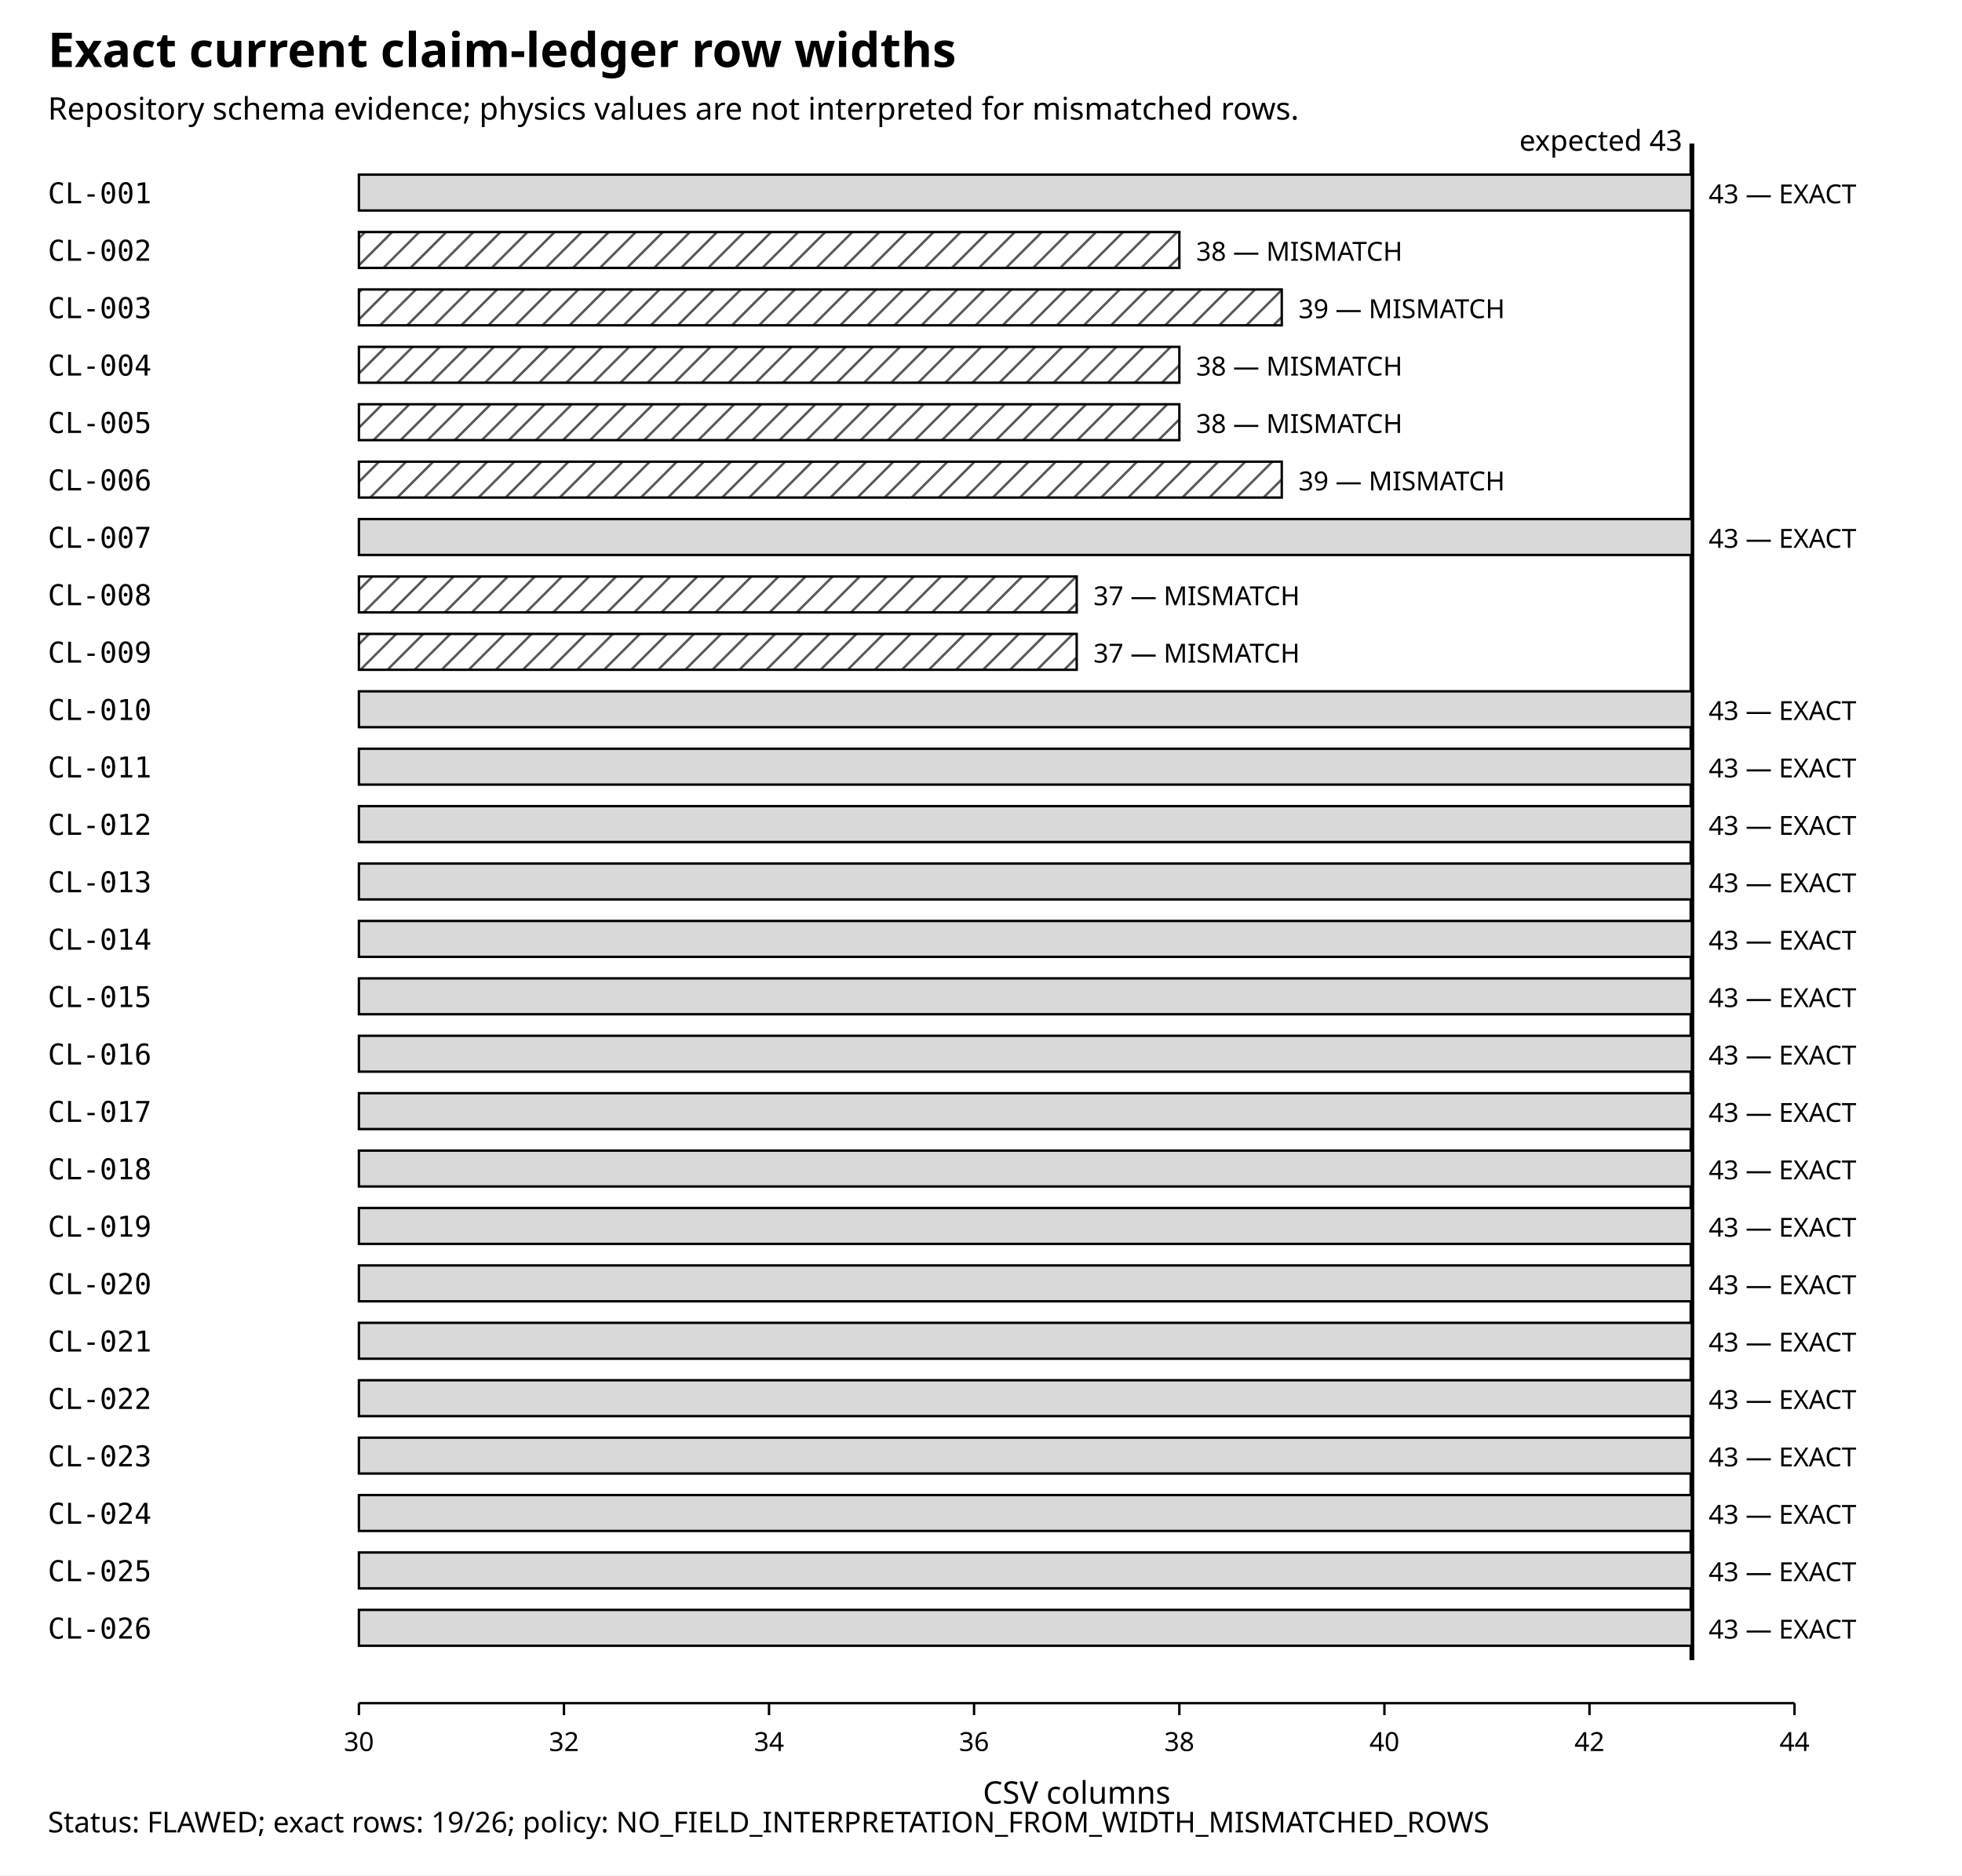
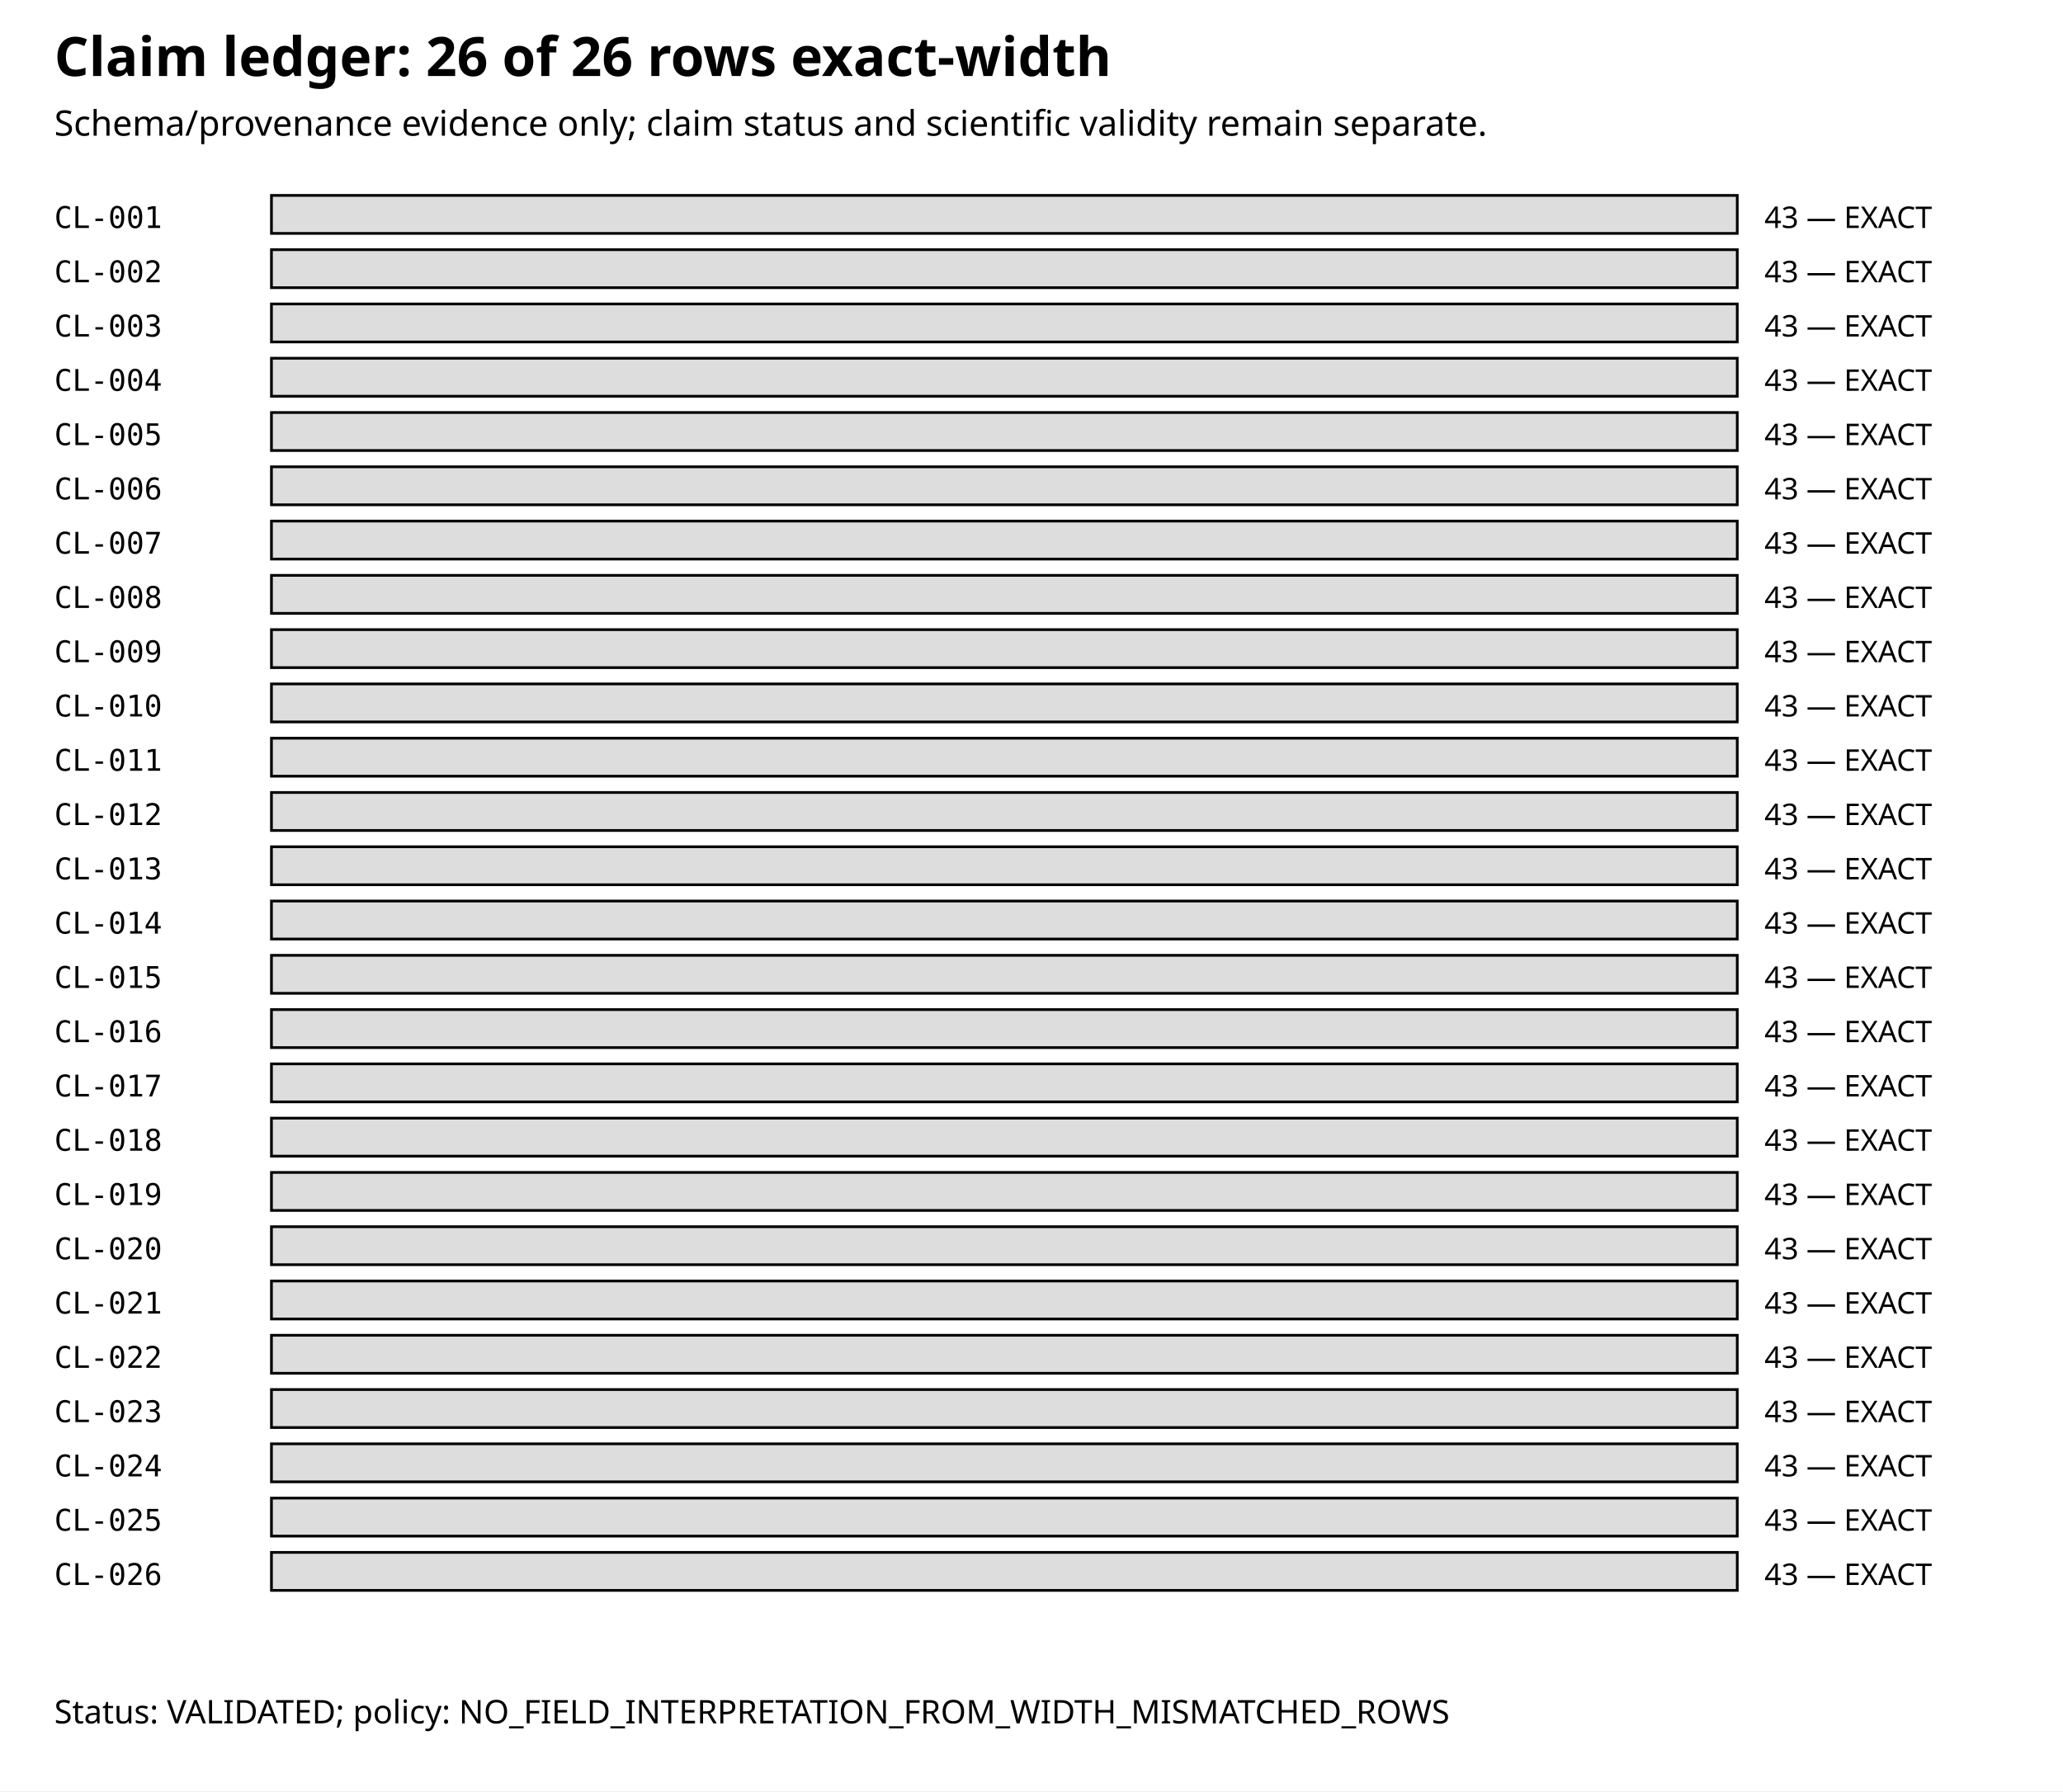
- <svg xmlns="http://www.w3.org/2000/svg" width="820" height="784" viewBox="0 0 820 784" role="img" aria-labelledby="title desc">
-   <defs>
-     <pattern id="hatch" width="8" height="8" patternUnits="userSpaceOnUse" patternTransform="rotate(45)">
-       <line x1="0" y1="0" x2="0" y2="8" stroke="#555" stroke-width="2" />
-     </pattern>
-   </defs>
+ <svg xmlns="http://www.w3.org/2000/svg" width="760" height="660" viewBox="0 0 760 660" role="img" aria-labelledby="title desc">
  <rect width="100%" height="100%" fill="white" />
-   <text x="20" y="28" font-family="sans-serif" font-size="20" font-weight="bold">Exact current claim-ledger row widths</text>
-   <text x="20" y="50" font-family="sans-serif" font-size="13">Repository schema evidence; physics values are not interpreted for mismatched rows.</text>
-   <line x1="707.1" y1="60" x2="707.1" y2="694" stroke="black" stroke-width="2" />
-   <text x="703.1" y="63" text-anchor="end" font-family="sans-serif" font-size="12">expected 43</text>
-   <text x="20" y="85" font-family="monospace" font-size="12">CL-001</text>
-   <rect x="150" y="73" width="557.1" height="15" fill="#d9d9d9" stroke="black" />
-   <text x="714.1" y="85" font-family="sans-serif" font-size="11">43 — EXACT</text>
-   <text x="20" y="109" font-family="monospace" font-size="12">CL-002</text>
-   <rect x="150" y="97" width="342.9" height="15" fill="url(#hatch)" stroke="black" />
-   <text x="499.9" y="109" font-family="sans-serif" font-size="11">38 — MISMATCH</text>
-   <text x="20" y="133" font-family="monospace" font-size="12">CL-003</text>
-   <rect x="150" y="121" width="385.7" height="15" fill="url(#hatch)" stroke="black" />
-   <text x="542.7" y="133" font-family="sans-serif" font-size="11">39 — MISMATCH</text>
-   <text x="20" y="157" font-family="monospace" font-size="12">CL-004</text>
-   <rect x="150" y="145" width="342.9" height="15" fill="url(#hatch)" stroke="black" />
-   <text x="499.9" y="157" font-family="sans-serif" font-size="11">38 — MISMATCH</text>
-   <text x="20" y="181" font-family="monospace" font-size="12">CL-005</text>
-   <rect x="150" y="169" width="342.9" height="15" fill="url(#hatch)" stroke="black" />
-   <text x="499.9" y="181" font-family="sans-serif" font-size="11">38 — MISMATCH</text>
-   <text x="20" y="205" font-family="monospace" font-size="12">CL-006</text>
-   <rect x="150" y="193" width="385.7" height="15" fill="url(#hatch)" stroke="black" />
-   <text x="542.7" y="205" font-family="sans-serif" font-size="11">39 — MISMATCH</text>
-   <text x="20" y="229" font-family="monospace" font-size="12">CL-007</text>
-   <rect x="150" y="217" width="557.1" height="15" fill="#d9d9d9" stroke="black" />
-   <text x="714.1" y="229" font-family="sans-serif" font-size="11">43 — EXACT</text>
-   <text x="20" y="253" font-family="monospace" font-size="12">CL-008</text>
-   <rect x="150" y="241" width="300.0" height="15" fill="url(#hatch)" stroke="black" />
-   <text x="457.0" y="253" font-family="sans-serif" font-size="11">37 — MISMATCH</text>
-   <text x="20" y="277" font-family="monospace" font-size="12">CL-009</text>
-   <rect x="150" y="265" width="300.0" height="15" fill="url(#hatch)" stroke="black" />
-   <text x="457.0" y="277" font-family="sans-serif" font-size="11">37 — MISMATCH</text>
-   <text x="20" y="301" font-family="monospace" font-size="12">CL-010</text>
-   <rect x="150" y="289" width="557.1" height="15" fill="#d9d9d9" stroke="black" />
-   <text x="714.1" y="301" font-family="sans-serif" font-size="11">43 — EXACT</text>
-   <text x="20" y="325" font-family="monospace" font-size="12">CL-011</text>
-   <rect x="150" y="313" width="557.1" height="15" fill="#d9d9d9" stroke="black" />
-   <text x="714.1" y="325" font-family="sans-serif" font-size="11">43 — EXACT</text>
-   <text x="20" y="349" font-family="monospace" font-size="12">CL-012</text>
-   <rect x="150" y="337" width="557.1" height="15" fill="#d9d9d9" stroke="black" />
-   <text x="714.1" y="349" font-family="sans-serif" font-size="11">43 — EXACT</text>
-   <text x="20" y="373" font-family="monospace" font-size="12">CL-013</text>
-   <rect x="150" y="361" width="557.1" height="15" fill="#d9d9d9" stroke="black" />
-   <text x="714.1" y="373" font-family="sans-serif" font-size="11">43 — EXACT</text>
-   <text x="20" y="397" font-family="monospace" font-size="12">CL-014</text>
-   <rect x="150" y="385" width="557.1" height="15" fill="#d9d9d9" stroke="black" />
-   <text x="714.1" y="397" font-family="sans-serif" font-size="11">43 — EXACT</text>
-   <text x="20" y="421" font-family="monospace" font-size="12">CL-015</text>
-   <rect x="150" y="409" width="557.1" height="15" fill="#d9d9d9" stroke="black" />
-   <text x="714.1" y="421" font-family="sans-serif" font-size="11">43 — EXACT</text>
-   <text x="20" y="445" font-family="monospace" font-size="12">CL-016</text>
-   <rect x="150" y="433" width="557.1" height="15" fill="#d9d9d9" stroke="black" />
-   <text x="714.1" y="445" font-family="sans-serif" font-size="11">43 — EXACT</text>
-   <text x="20" y="469" font-family="monospace" font-size="12">CL-017</text>
-   <rect x="150" y="457" width="557.1" height="15" fill="#d9d9d9" stroke="black" />
-   <text x="714.1" y="469" font-family="sans-serif" font-size="11">43 — EXACT</text>
-   <text x="20" y="493" font-family="monospace" font-size="12">CL-018</text>
-   <rect x="150" y="481" width="557.1" height="15" fill="#d9d9d9" stroke="black" />
-   <text x="714.1" y="493" font-family="sans-serif" font-size="11">43 — EXACT</text>
-   <text x="20" y="517" font-family="monospace" font-size="12">CL-019</text>
-   <rect x="150" y="505" width="557.1" height="15" fill="#d9d9d9" stroke="black" />
-   <text x="714.1" y="517" font-family="sans-serif" font-size="11">43 — EXACT</text>
-   <text x="20" y="541" font-family="monospace" font-size="12">CL-020</text>
-   <rect x="150" y="529" width="557.1" height="15" fill="#d9d9d9" stroke="black" />
-   <text x="714.1" y="541" font-family="sans-serif" font-size="11">43 — EXACT</text>
-   <text x="20" y="565" font-family="monospace" font-size="12">CL-021</text>
-   <rect x="150" y="553" width="557.1" height="15" fill="#d9d9d9" stroke="black" />
-   <text x="714.1" y="565" font-family="sans-serif" font-size="11">43 — EXACT</text>
-   <text x="20" y="589" font-family="monospace" font-size="12">CL-022</text>
-   <rect x="150" y="577" width="557.1" height="15" fill="#d9d9d9" stroke="black" />
-   <text x="714.1" y="589" font-family="sans-serif" font-size="11">43 — EXACT</text>
-   <text x="20" y="613" font-family="monospace" font-size="12">CL-023</text>
-   <rect x="150" y="601" width="557.1" height="15" fill="#d9d9d9" stroke="black" />
-   <text x="714.1" y="613" font-family="sans-serif" font-size="11">43 — EXACT</text>
-   <text x="20" y="637" font-family="monospace" font-size="12">CL-024</text>
-   <rect x="150" y="625" width="557.1" height="15" fill="#d9d9d9" stroke="black" />
-   <text x="714.1" y="637" font-family="sans-serif" font-size="11">43 — EXACT</text>
-   <text x="20" y="661" font-family="monospace" font-size="12">CL-025</text>
-   <rect x="150" y="649" width="557.1" height="15" fill="#d9d9d9" stroke="black" />
-   <text x="714.1" y="661" font-family="sans-serif" font-size="11">43 — EXACT</text>
-   <text x="20" y="685" font-family="monospace" font-size="12">CL-026</text>
-   <rect x="150" y="673" width="557.1" height="15" fill="#d9d9d9" stroke="black" />
-   <text x="714.1" y="685" font-family="sans-serif" font-size="11">43 — EXACT</text>
-   <line x1="150" y1="712" x2="750" y2="712" stroke="black" />
-   <line x1="150.0" y1="712" x2="150.0" y2="717" stroke="black" />
-   <text x="150.0" y="732" text-anchor="middle" font-family="sans-serif" font-size="11">30</text>
-   <line x1="235.7" y1="712" x2="235.7" y2="717" stroke="black" />
-   <text x="235.7" y="732" text-anchor="middle" font-family="sans-serif" font-size="11">32</text>
-   <line x1="321.4" y1="712" x2="321.4" y2="717" stroke="black" />
-   <text x="321.4" y="732" text-anchor="middle" font-family="sans-serif" font-size="11">34</text>
-   <line x1="407.1" y1="712" x2="407.1" y2="717" stroke="black" />
-   <text x="407.1" y="732" text-anchor="middle" font-family="sans-serif" font-size="11">36</text>
-   <line x1="492.9" y1="712" x2="492.9" y2="717" stroke="black" />
-   <text x="492.9" y="732" text-anchor="middle" font-family="sans-serif" font-size="11">38</text>
-   <line x1="578.6" y1="712" x2="578.6" y2="717" stroke="black" />
-   <text x="578.6" y="732" text-anchor="middle" font-family="sans-serif" font-size="11">40</text>
-   <line x1="664.3" y1="712" x2="664.3" y2="717" stroke="black" />
-   <text x="664.3" y="732" text-anchor="middle" font-family="sans-serif" font-size="11">42</text>
-   <line x1="750.0" y1="712" x2="750.0" y2="717" stroke="black" />
-   <text x="750.0" y="732" text-anchor="middle" font-family="sans-serif" font-size="11">44</text>
-   <text x="450.0" y="754" text-anchor="middle" font-family="sans-serif" font-size="13">CSV columns</text>
-   <text x="20" y="766" font-family="sans-serif" font-size="12">Status: FLAWED; exact rows: 19/26; policy: NO_FIELD_INTERPRETATION_FROM_WIDTH_MISMATCHED_ROWS</text>
+   <text x="20" y="28" font-family="sans-serif" font-size="20" font-weight="bold">Claim ledger: 26 of 26 rows exact-width</text>
+   <text x="20" y="50" font-family="sans-serif" font-size="13">Schema/provenance evidence only; claim status and scientific validity remain separate.</text>
+   <text x="20" y="84" font-family="monospace" font-size="11">CL-001</text>
+   <rect x="100" y="72" width="540" height="14" fill="#ddd" stroke="black" />
+   <text x="650" y="84" font-family="sans-serif" font-size="11">43 — EXACT</text>
+   <text x="20" y="104" font-family="monospace" font-size="11">CL-002</text>
+   <rect x="100" y="92" width="540" height="14" fill="#ddd" stroke="black" />
+   <text x="650" y="104" font-family="sans-serif" font-size="11">43 — EXACT</text>
+   <text x="20" y="124" font-family="monospace" font-size="11">CL-003</text>
+   <rect x="100" y="112" width="540" height="14" fill="#ddd" stroke="black" />
+   <text x="650" y="124" font-family="sans-serif" font-size="11">43 — EXACT</text>
+   <text x="20" y="144" font-family="monospace" font-size="11">CL-004</text>
+   <rect x="100" y="132" width="540" height="14" fill="#ddd" stroke="black" />
+   <text x="650" y="144" font-family="sans-serif" font-size="11">43 — EXACT</text>
+   <text x="20" y="164" font-family="monospace" font-size="11">CL-005</text>
+   <rect x="100" y="152" width="540" height="14" fill="#ddd" stroke="black" />
+   <text x="650" y="164" font-family="sans-serif" font-size="11">43 — EXACT</text>
+   <text x="20" y="184" font-family="monospace" font-size="11">CL-006</text>
+   <rect x="100" y="172" width="540" height="14" fill="#ddd" stroke="black" />
+   <text x="650" y="184" font-family="sans-serif" font-size="11">43 — EXACT</text>
+   <text x="20" y="204" font-family="monospace" font-size="11">CL-007</text>
+   <rect x="100" y="192" width="540" height="14" fill="#ddd" stroke="black" />
+   <text x="650" y="204" font-family="sans-serif" font-size="11">43 — EXACT</text>
+   <text x="20" y="224" font-family="monospace" font-size="11">CL-008</text>
+   <rect x="100" y="212" width="540" height="14" fill="#ddd" stroke="black" />
+   <text x="650" y="224" font-family="sans-serif" font-size="11">43 — EXACT</text>
+   <text x="20" y="244" font-family="monospace" font-size="11">CL-009</text>
+   <rect x="100" y="232" width="540" height="14" fill="#ddd" stroke="black" />
+   <text x="650" y="244" font-family="sans-serif" font-size="11">43 — EXACT</text>
+   <text x="20" y="264" font-family="monospace" font-size="11">CL-010</text>
+   <rect x="100" y="252" width="540" height="14" fill="#ddd" stroke="black" />
+   <text x="650" y="264" font-family="sans-serif" font-size="11">43 — EXACT</text>
+   <text x="20" y="284" font-family="monospace" font-size="11">CL-011</text>
+   <rect x="100" y="272" width="540" height="14" fill="#ddd" stroke="black" />
+   <text x="650" y="284" font-family="sans-serif" font-size="11">43 — EXACT</text>
+   <text x="20" y="304" font-family="monospace" font-size="11">CL-012</text>
+   <rect x="100" y="292" width="540" height="14" fill="#ddd" stroke="black" />
+   <text x="650" y="304" font-family="sans-serif" font-size="11">43 — EXACT</text>
+   <text x="20" y="324" font-family="monospace" font-size="11">CL-013</text>
+   <rect x="100" y="312" width="540" height="14" fill="#ddd" stroke="black" />
+   <text x="650" y="324" font-family="sans-serif" font-size="11">43 — EXACT</text>
+   <text x="20" y="344" font-family="monospace" font-size="11">CL-014</text>
+   <rect x="100" y="332" width="540" height="14" fill="#ddd" stroke="black" />
+   <text x="650" y="344" font-family="sans-serif" font-size="11">43 — EXACT</text>
+   <text x="20" y="364" font-family="monospace" font-size="11">CL-015</text>
+   <rect x="100" y="352" width="540" height="14" fill="#ddd" stroke="black" />
+   <text x="650" y="364" font-family="sans-serif" font-size="11">43 — EXACT</text>
+   <text x="20" y="384" font-family="monospace" font-size="11">CL-016</text>
+   <rect x="100" y="372" width="540" height="14" fill="#ddd" stroke="black" />
+   <text x="650" y="384" font-family="sans-serif" font-size="11">43 — EXACT</text>
+   <text x="20" y="404" font-family="monospace" font-size="11">CL-017</text>
+   <rect x="100" y="392" width="540" height="14" fill="#ddd" stroke="black" />
+   <text x="650" y="404" font-family="sans-serif" font-size="11">43 — EXACT</text>
+   <text x="20" y="424" font-family="monospace" font-size="11">CL-018</text>
+   <rect x="100" y="412" width="540" height="14" fill="#ddd" stroke="black" />
+   <text x="650" y="424" font-family="sans-serif" font-size="11">43 — EXACT</text>
+   <text x="20" y="444" font-family="monospace" font-size="11">CL-019</text>
+   <rect x="100" y="432" width="540" height="14" fill="#ddd" stroke="black" />
+   <text x="650" y="444" font-family="sans-serif" font-size="11">43 — EXACT</text>
+   <text x="20" y="464" font-family="monospace" font-size="11">CL-020</text>
+   <rect x="100" y="452" width="540" height="14" fill="#ddd" stroke="black" />
+   <text x="650" y="464" font-family="sans-serif" font-size="11">43 — EXACT</text>
+   <text x="20" y="484" font-family="monospace" font-size="11">CL-021</text>
+   <rect x="100" y="472" width="540" height="14" fill="#ddd" stroke="black" />
+   <text x="650" y="484" font-family="sans-serif" font-size="11">43 — EXACT</text>
+   <text x="20" y="504" font-family="monospace" font-size="11">CL-022</text>
+   <rect x="100" y="492" width="540" height="14" fill="#ddd" stroke="black" />
+   <text x="650" y="504" font-family="sans-serif" font-size="11">43 — EXACT</text>
+   <text x="20" y="524" font-family="monospace" font-size="11">CL-023</text>
+   <rect x="100" y="512" width="540" height="14" fill="#ddd" stroke="black" />
+   <text x="650" y="524" font-family="sans-serif" font-size="11">43 — EXACT</text>
+   <text x="20" y="544" font-family="monospace" font-size="11">CL-024</text>
+   <rect x="100" y="532" width="540" height="14" fill="#ddd" stroke="black" />
+   <text x="650" y="544" font-family="sans-serif" font-size="11">43 — EXACT</text>
+   <text x="20" y="564" font-family="monospace" font-size="11">CL-025</text>
+   <rect x="100" y="552" width="540" height="14" fill="#ddd" stroke="black" />
+   <text x="650" y="564" font-family="sans-serif" font-size="11">43 — EXACT</text>
+   <text x="20" y="584" font-family="monospace" font-size="11">CL-026</text>
+   <rect x="100" y="572" width="540" height="14" fill="#ddd" stroke="black" />
+   <text x="650" y="584" font-family="sans-serif" font-size="11">43 — EXACT</text>
+   <text x="20" y="635" font-family="sans-serif" font-size="12">Status: VALIDATED; policy: NO_FIELD_INTERPRETATION_FROM_WIDTH_MISMATCHED_ROWS</text>
</svg>
